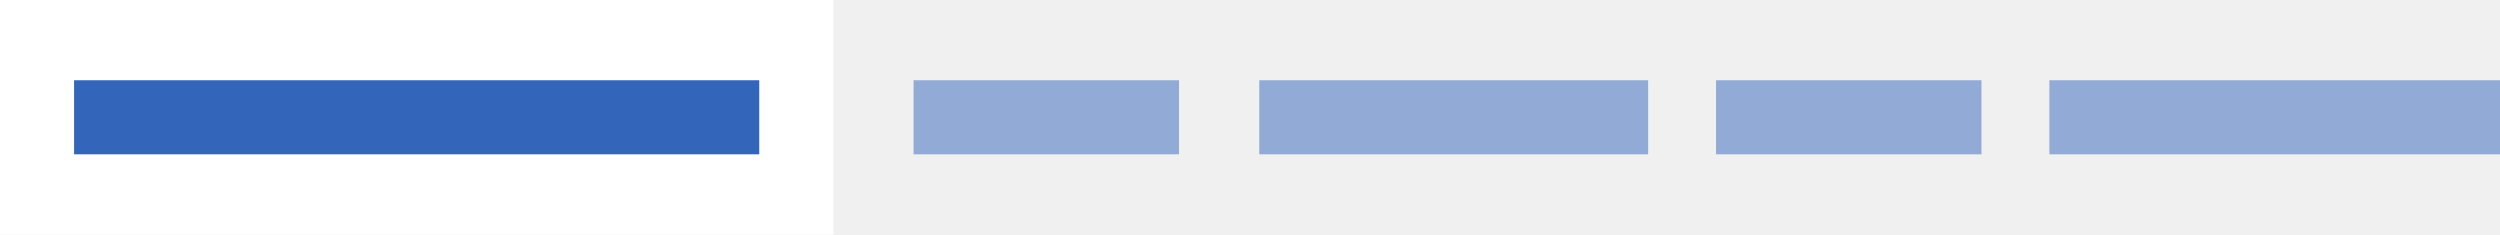
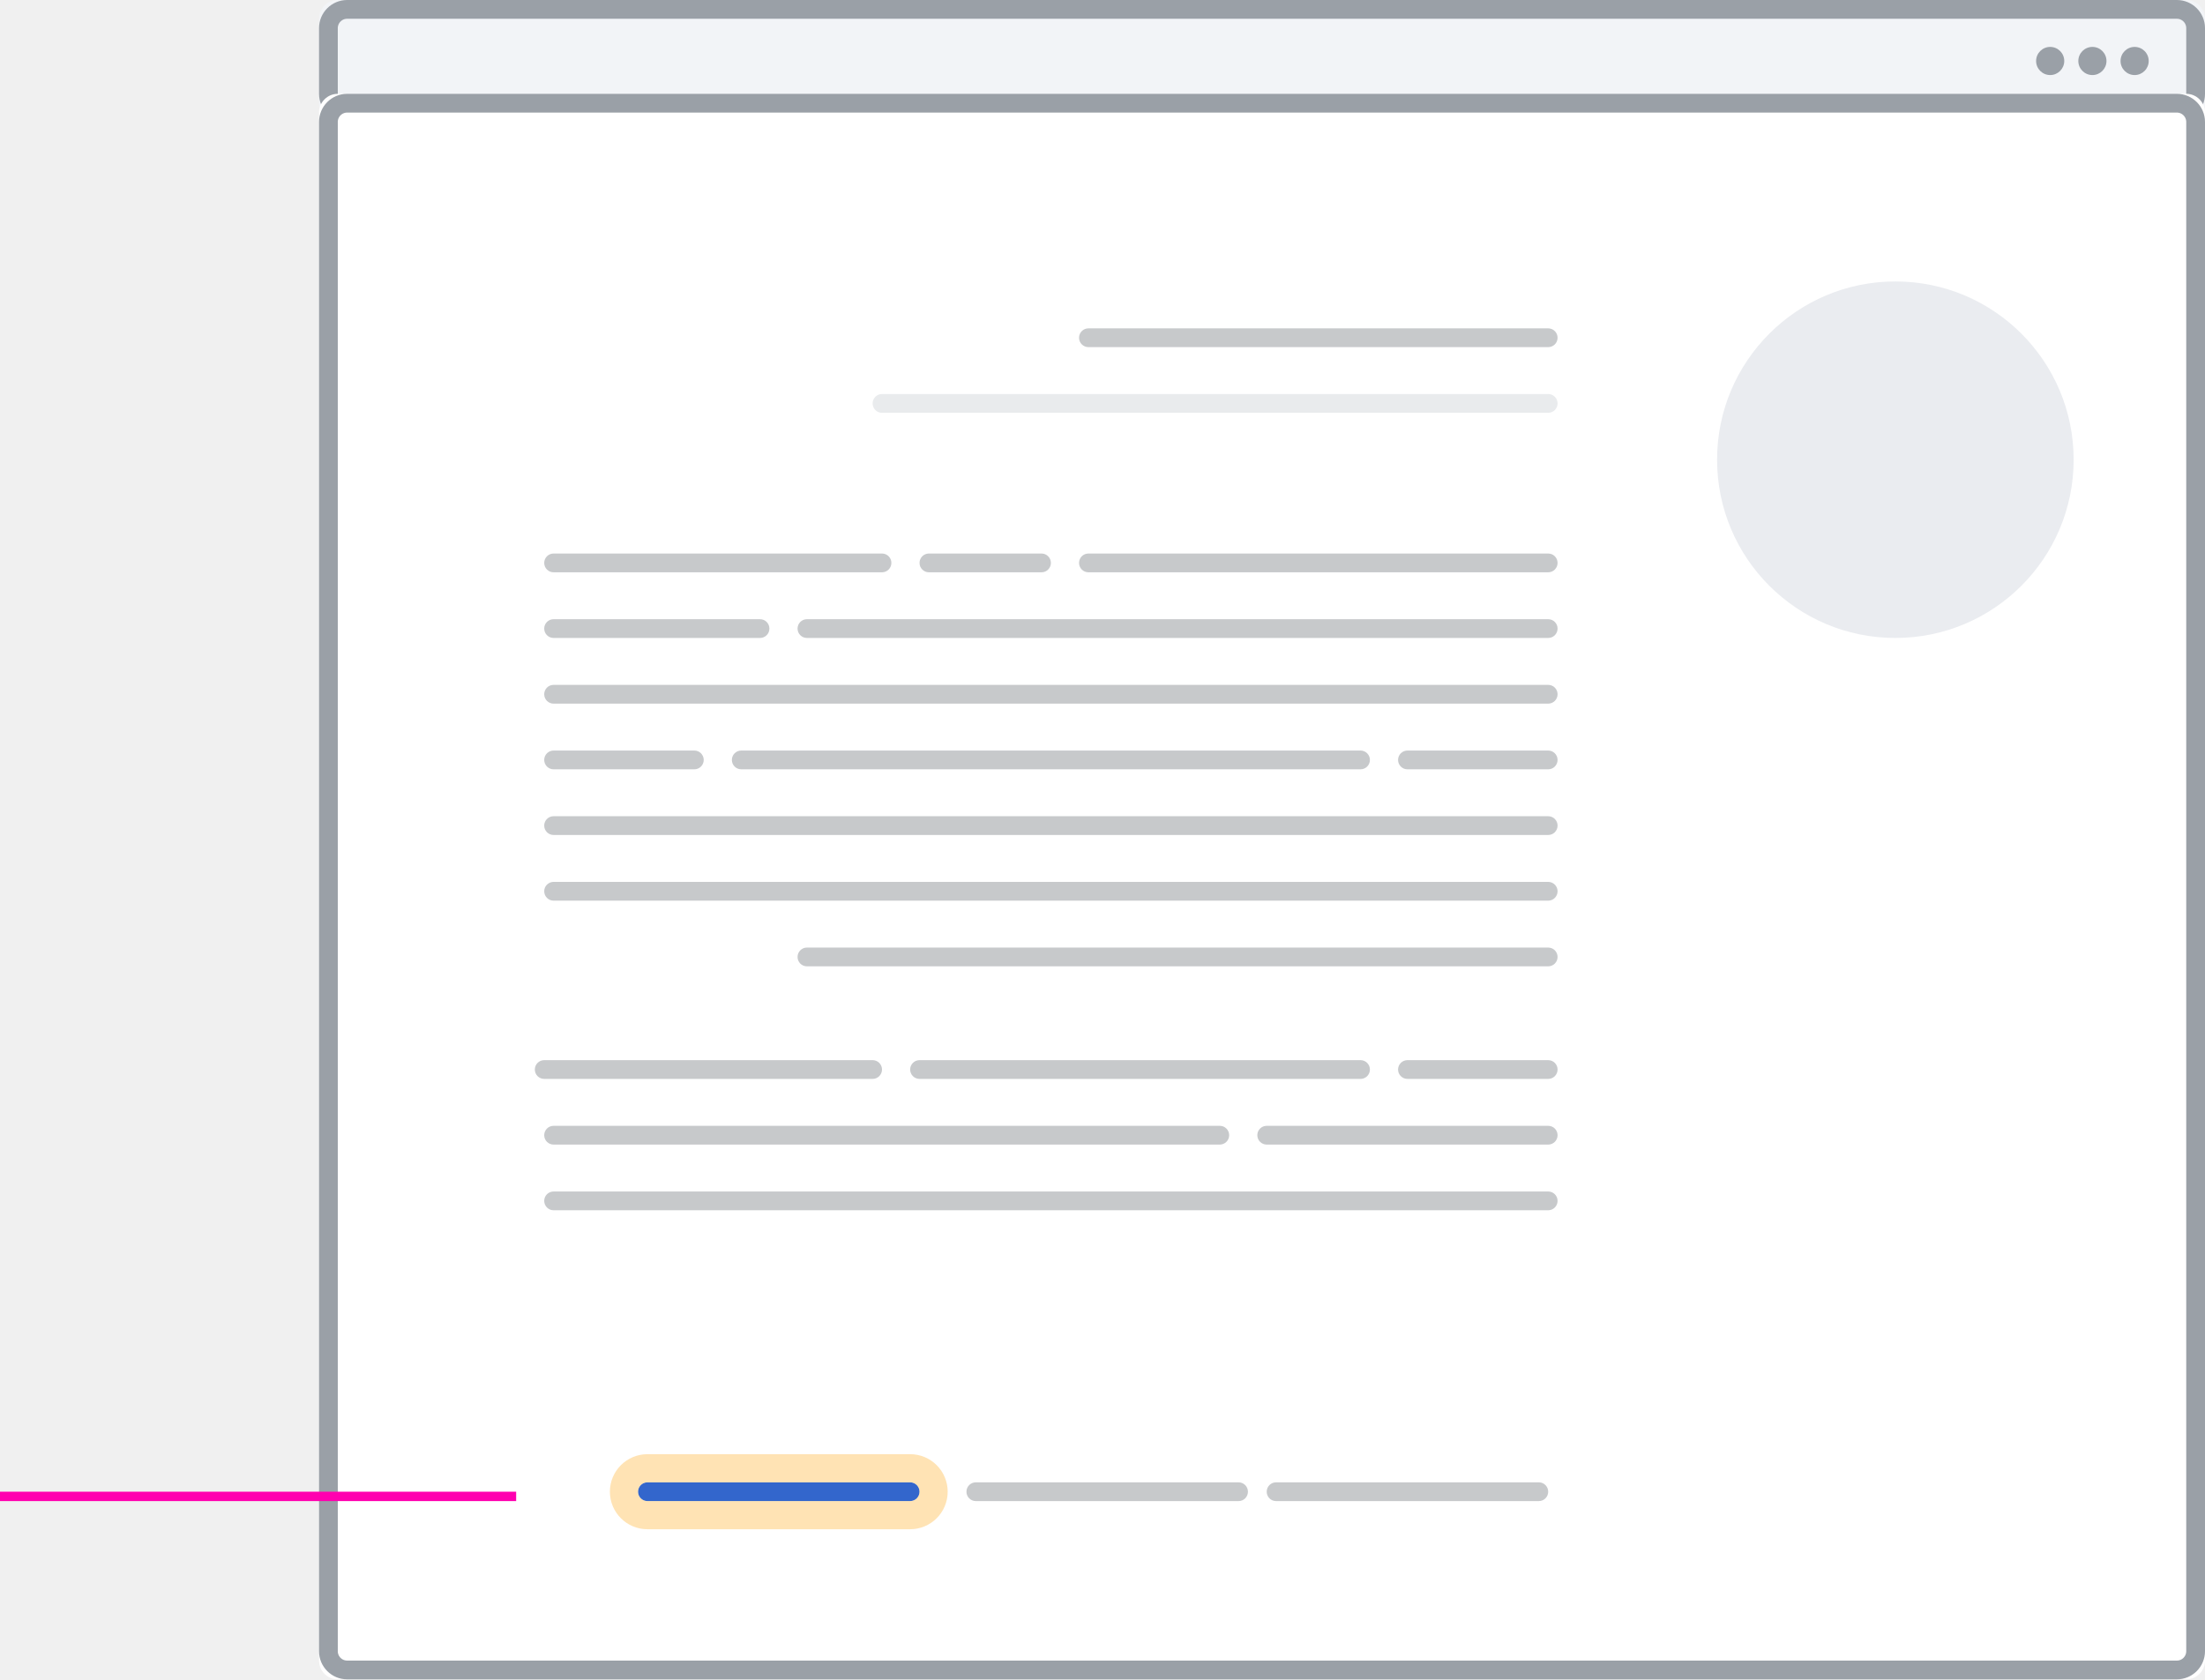
- <svg xmlns="http://www.w3.org/2000/svg" version="1.1" id="Layer_1" x="0px" y="0px" width="405px" height="38px" viewBox="0 0 405 38" enable-background="new 0 0 405 38" xml:space="preserve">
-   <g>
-     <rect x="332" y="13" opacity="0.5" fill="#3366BB" width="73" height="12" />
-     <rect x="278" y="13" opacity="0.5" fill="#3366BB" width="43" height="12" />
-     <rect x="148" y="13" opacity="0.5" fill="#3366BB" width="43" height="12" />
-     <rect x="204" y="13" opacity="0.5" fill="#3366BB" width="63" height="12" />
-     <rect x="0" y="0" fill="#FFFFFF" width="135" height="38" />
-     <rect x="12" y="13" fill="#3366BB" width="111" height="12" />
+ <svg xmlns="http://www.w3.org/2000/svg" xmlns:xlink="http://www.w3.org/1999/xlink" width="235" height="179" viewBox="0 0 235 179">
+   <defs>
+     <rect id="a" width="201" height="13" rx="2" />
+     <rect id="b" width="201" height="169" y="10" rx="2" />
+     <rect id="c" width="30" height="2" x="34" y="158" rx="1" />
+   </defs>
+   <g fill="none" fill-rule="evenodd">
+     <g transform="translate(34)">
+       <g transform="matrix(1 0 0 -1 0 13)">
+         <use fill="#F2F4F7" xlink:href="#a" />
+         <rect width="199" height="11" x="1" y="1" stroke="#9AA0A7" stroke-width="2" rx="2" />
+       </g>
+       <use fill="#FFF" xlink:href="#b" />
+       <rect width="199" height="167" x="1" y="11" stroke="#9AA0A7" stroke-width="2" rx="2" />
+       <g opacity=".4" transform="matrix(-1 0 0 1 132 35)">
+         <rect width="73" height="2" y="7" fill="#C8CCD1" rx="1" />
+         <rect width="81" height="2" y="31" fill="#72777D" rx="1" />
+         <rect width="32" height="2" y="85" fill="#72777D" rx="1" />
+         <rect width="73" height="2" x="35" y="85" fill="#72777D" rx="1" />
+         <rect width="17" height="2" y="45" fill="#72777D" rx="1" />
+         <rect width="17" height="2" x="91" y="45" fill="#72777D" rx="1" />
+         <rect width="68" height="2" x="20" y="45" fill="#72777D" rx="1" />
+         <rect width="17" height="2" y="78" fill="#72777D" rx="1" />
+         <rect width="37" height="2" x="72" y="78" fill="#72777D" rx="1" />
+         <rect width="49" height="2" x="20" y="78" fill="#72777D" rx="1" />
+         <rect width="24" height="2" x="84" y="31" fill="#72777D" rx="1" transform="matrix(-1 0 0 1 192 0)" />
+         <rect width="81" height="2" y="66" fill="#72777D" rx="1" />
+         <rect width="14" height="2" x="54" y="24" fill="#72777D" rx="1" />
+         <rect width="37" height="2" x="71" y="24" fill="#72777D" rx="1" />
+         <rect width="51" height="2" y="24" fill="#72777D" rx="1" />
+         <rect width="108" height="2" y="59" fill="#72777D" rx="1" />
+         <rect width="108" height="2" y="52" fill="#72777D" rx="1" />
+         <rect width="108" height="2" y="92" fill="#72777D" rx="1" />
+         <rect width="108" height="2" y="38" fill="#72777D" rx="1" />
+         <rect width="51" height="2" fill="#72777D" rx="1" />
+       </g>
+       <rect width="30" height="2" x="69" y="158" fill="#72777D" opacity=".4" rx="1" />
+       <rect width="30" height="2" x="101" y="158" fill="#72777D" opacity=".4" rx="1" />
+       <use fill="#36C" xlink:href="#c" />
+       <rect width="33" height="5" x="32.5" y="156.5" stroke="#FFC057" stroke-opacity=".447" stroke-width="3" rx="2.5" />
+       <circle cx="168" cy="49" r="19" fill="#EAECF0" />
+       <g fill="#9AA0A7" transform="translate(183 5)">
+         <circle cx="1.5" cy="1.5" r="1.5" />
+         <circle cx="6" cy="1.5" r="1.5" />
+         <circle cx="10.5" cy="1.5" r="1.5" />
+       </g>
+     </g>
+     <path stroke="#FF00AF" stroke-linecap="square" d="M.5 159.5h54.01" />
  </g>
</svg>
